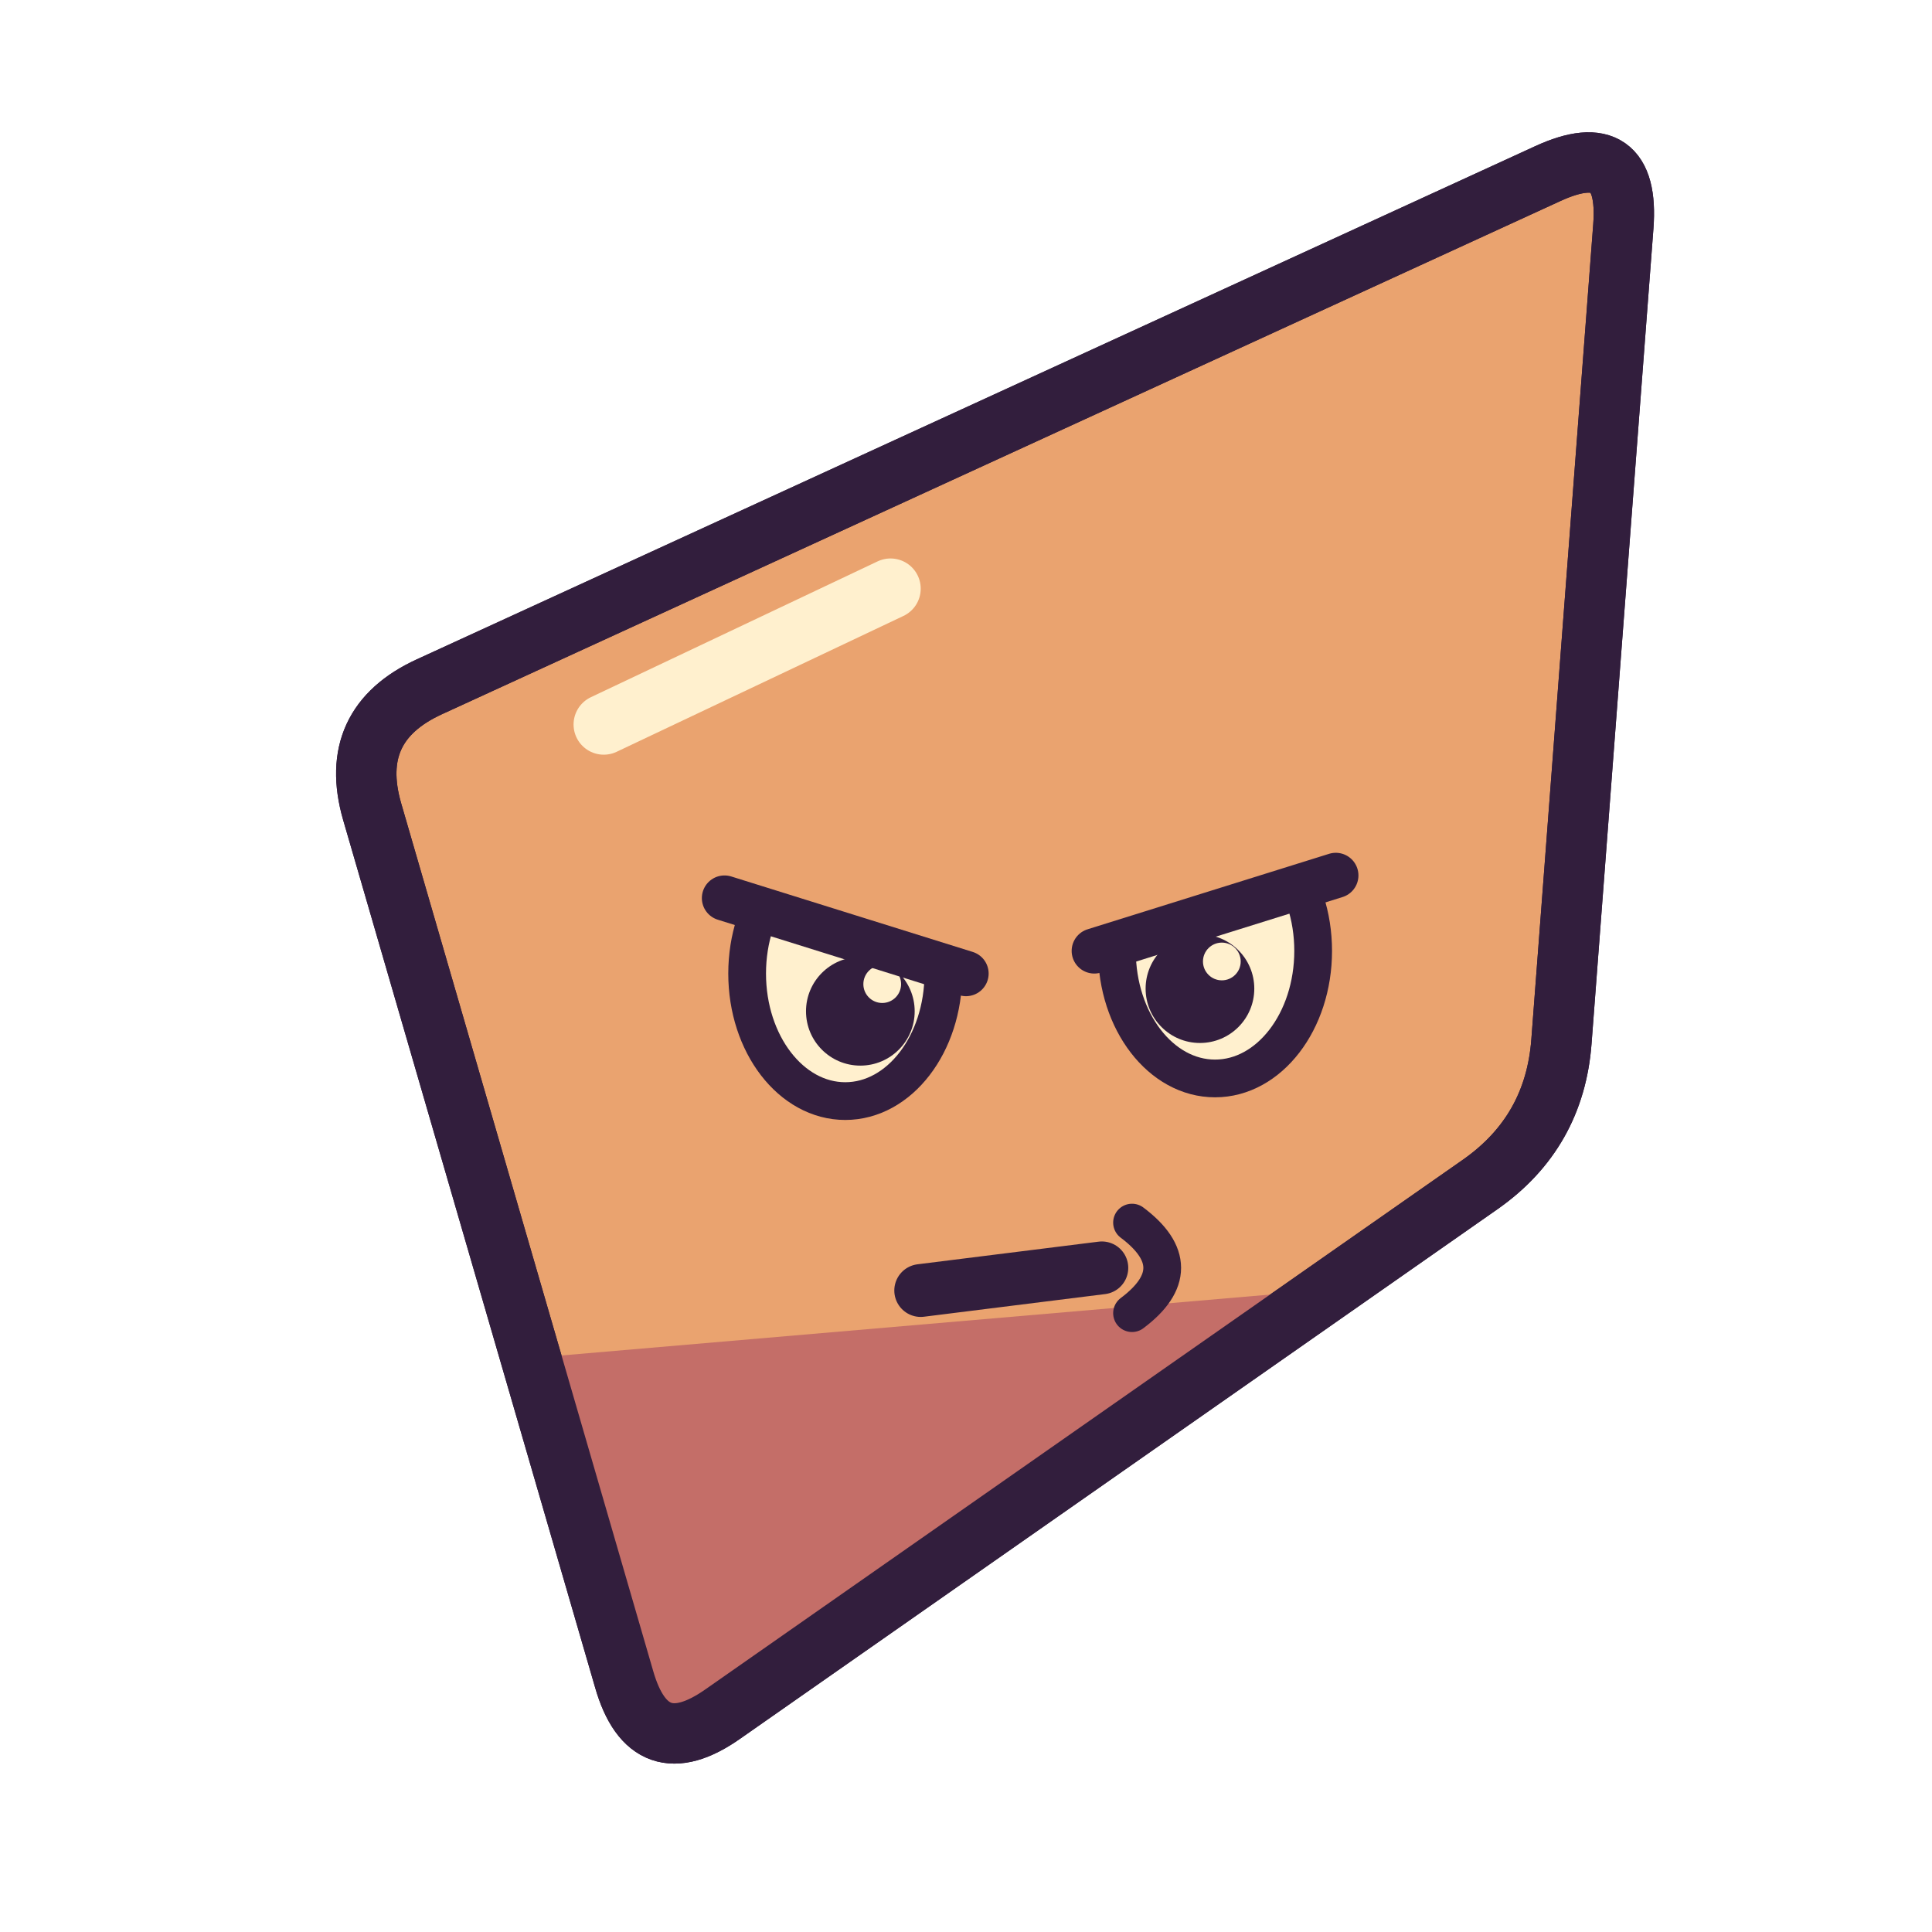
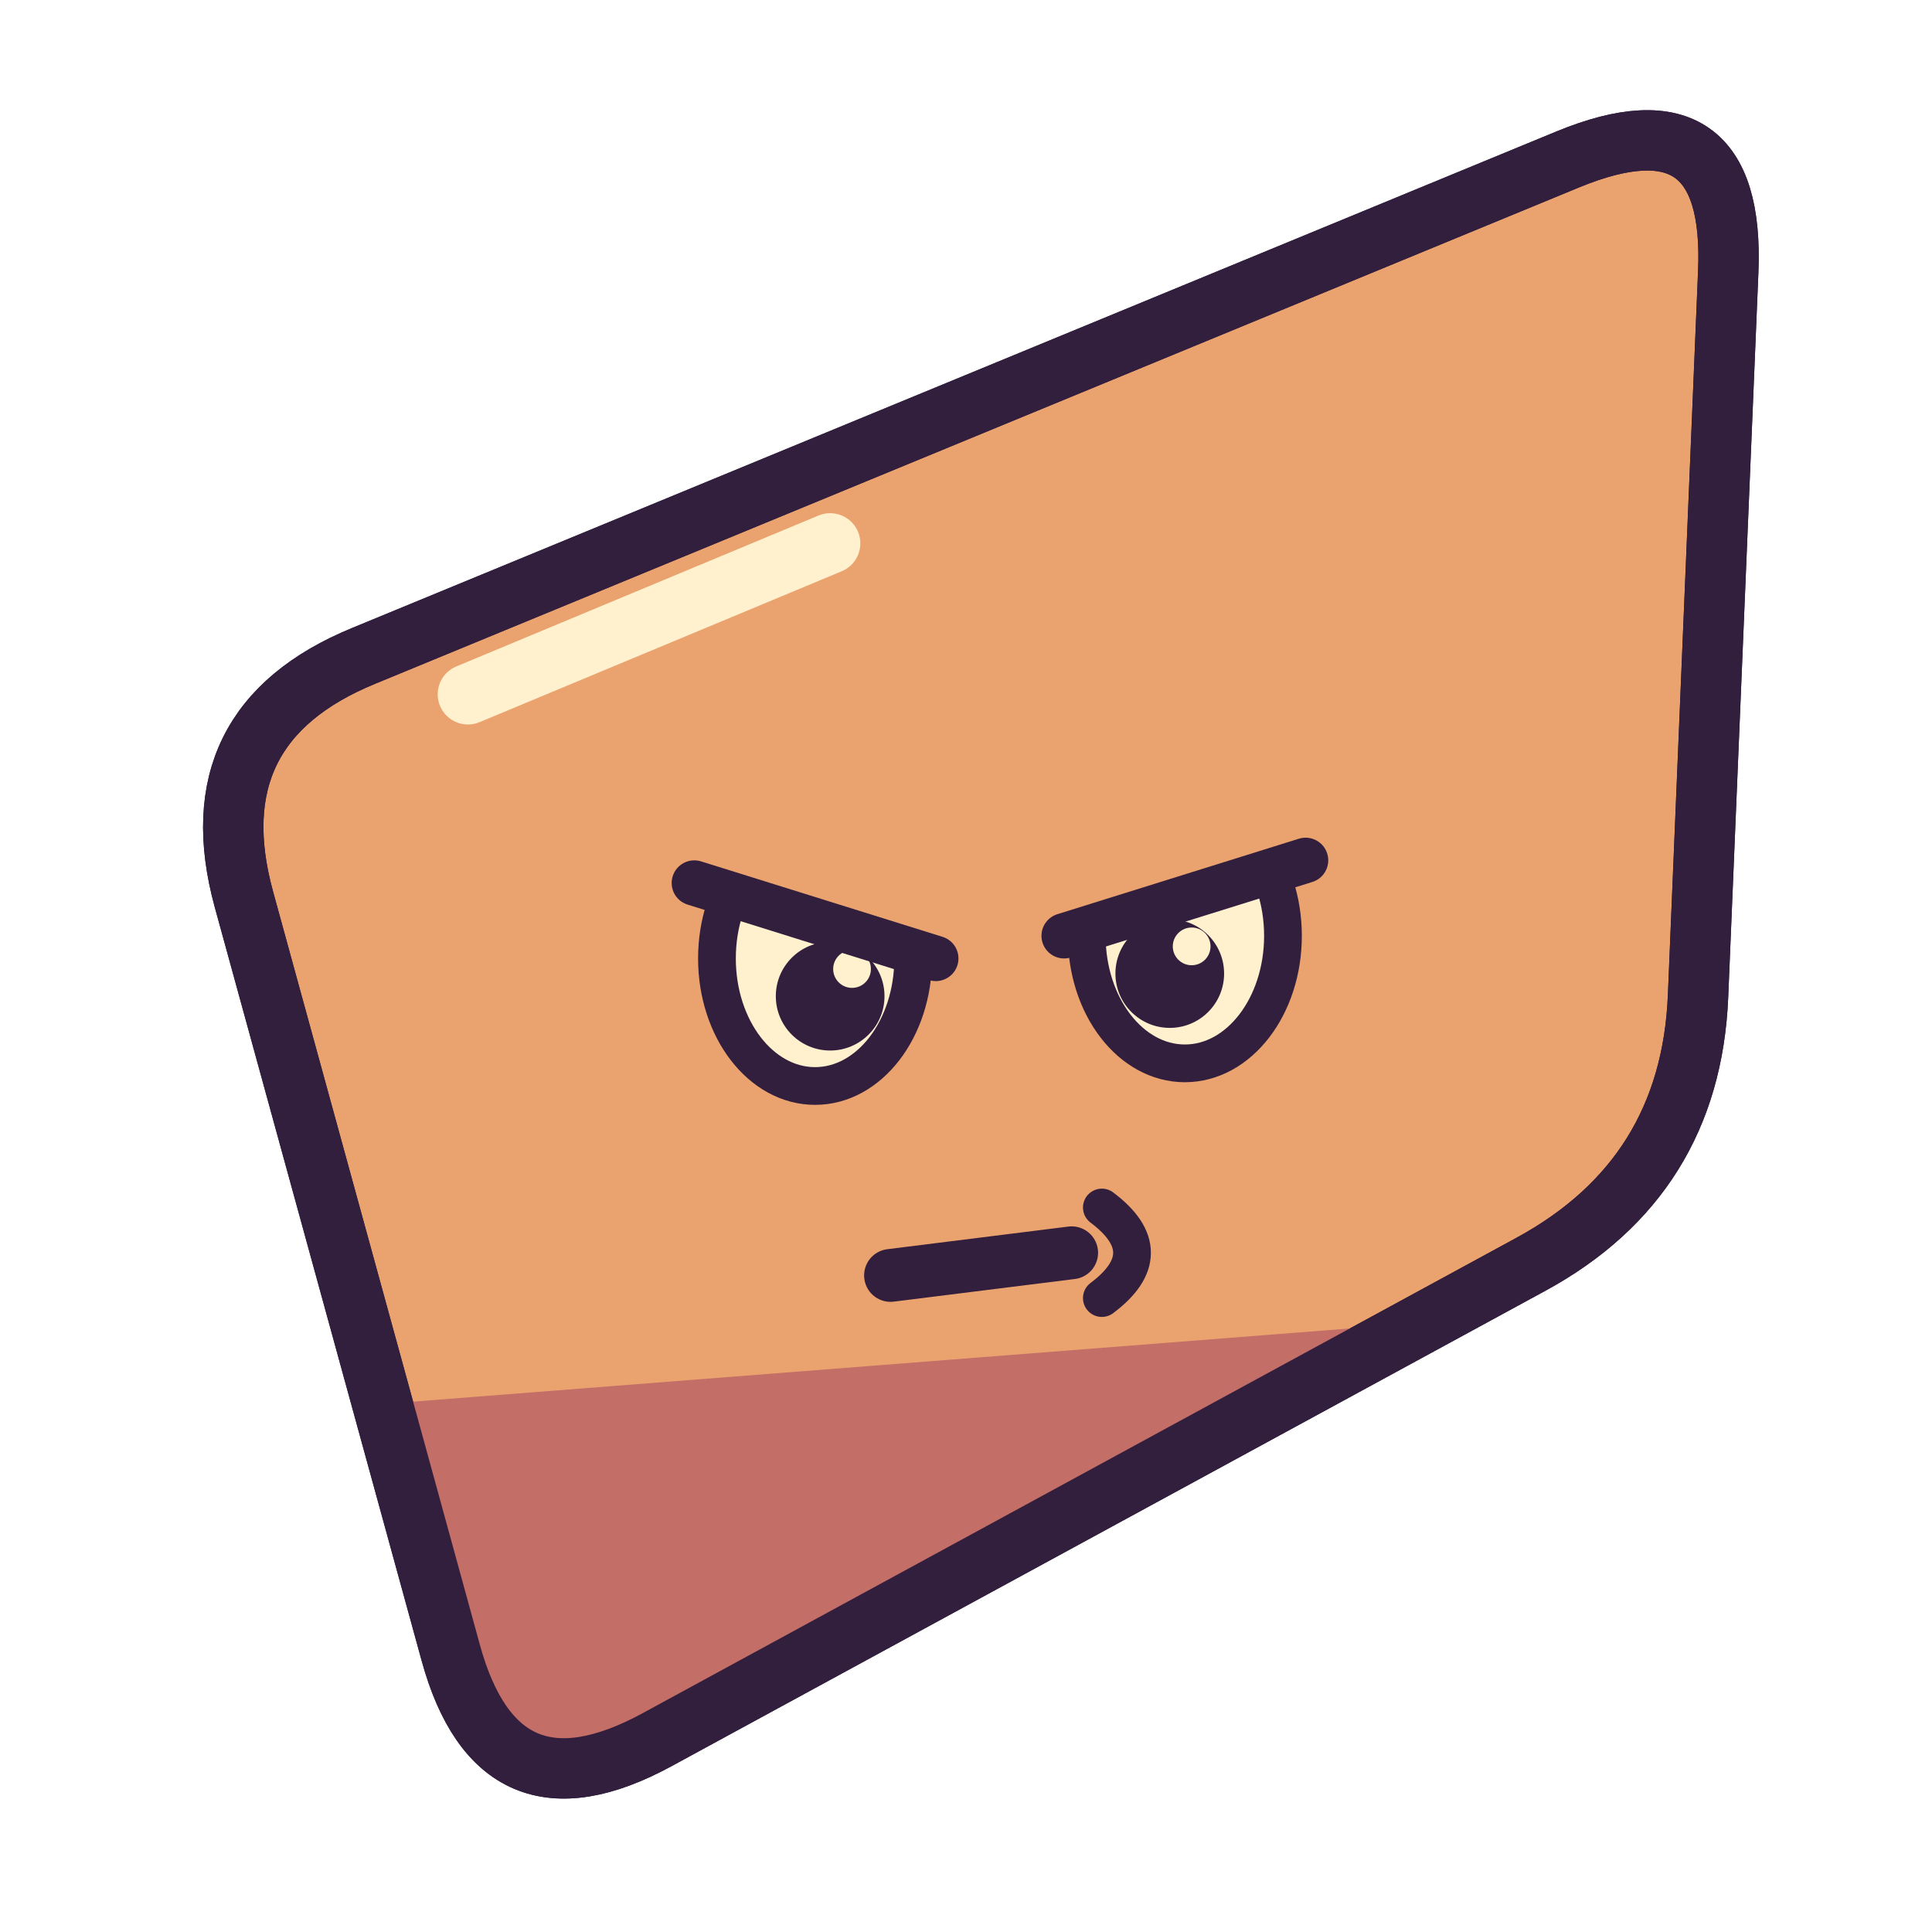
<svg xmlns="http://www.w3.org/2000/svg" width="256" height="256" viewBox="0 0 256 256">
  <g stroke="#321E3D" stroke-width="8" stroke-linecap="round" stroke-linejoin="round">
    <defs>
      <clipPath id="c">
-         <path d="M 49.3 107.5 Q 46 96 56.9 91.0 L 205.1 23.0 Q 216 18 215.1 30.0 L 206.9 138.0 Q 206 150 196.2 156.9 L 95.8 227.1 Q 86 234 82.7 222.5 Z" />
+         <path d="M 32.3 119.1 Q 26 96 48.2 86.9 L 207.8 21.1 Q 230 12 229.0 36.0 L 225.0 132.0 Q 224 156 202.9 167.5 L 87.1 230.5 Q 66 242 59.7 218.9 Z" />
      </clipPath>
    </defs>
-     <path d="M 49.3 107.5 Q 46 96 56.9 91.0 L 205.1 23.0 Q 216 18 215.1 30.0 L 206.9 138.0 Q 206 150 196.2 156.9 L 95.8 227.1 Q 86 234 82.7 222.5 Z" fill="#EAA36F" />
-     <path d="M 0 186 L 256 164 L 256 256 L 0 256 Z" fill="#C46E68" stroke="none" clip-path="url(#c)" />
-     <path d="M 49.3 107.5 Q 46 96 56.9 91.0 L 205.1 23.0 Q 216 18 215.1 30.0 L 206.9 138.0 Q 206 150 196.2 156.9 L 95.8 227.1 Q 86 234 82.7 222.5 Z" fill="none" />
-     <path d="M 80 96 L 118 78" fill="none" stroke="#FFF0CE" />
-     <ellipse cx="112" cy="129" rx="13" ry="16.9" fill="#FFF0CE" stroke-width="5" />
-     <circle cx="114" cy="134" r="7.2" fill="#321E3D" stroke="none" />
-     <circle cx="116.9" cy="130.4" r="2.5" fill="#FFF0CE" stroke="none" />
-     <path d="M 94 105.1 L 130 105.1 L 130 130 L 94 120 Z" fill="#EAA36F" stroke="none" />
-     <path d="M 96 119 L 128 129" fill="none" stroke-width="6" />
-     <ellipse cx="161" cy="126" rx="13" ry="16.9" fill="#FFF0CE" stroke-width="5" />
-     <circle cx="159" cy="131" r="7.2" fill="#321E3D" stroke="none" />
-     <circle cx="161.9" cy="127.4" r="2.5" fill="#FFF0CE" stroke="none" />
-     <path d="M 143 102.1 L 179 102.1 L 179 117 L 143 127 Z" fill="#EAA36F" stroke="none" />
-     <path d="M 145 126 L 177 116" fill="none" stroke-width="6" />
-     <path d="M 122 171 L 146 168" fill="none" stroke-width="7" />
-     <path d="M 150 162 Q 158 168 150 174" fill="none" stroke-width="5" />
+     <path d="M 32.3 119.1 Q 26 96 48.2 86.9 L 207.8 21.1 Q 230 12 229.0 36.0 L 225.0 132.0 Q 224 156 202.9 167.5 L 87.1 230.5 Q 66 242 59.7 218.9 Z" fill="#EAA36F" />
+     <path d="M 0 190 L 256 170 L 256 256 L 0 256 Z" fill="#C46E68" stroke="none" clip-path="url(#c)" />
+     <path d="M 32.3 119.1 Q 26 96 48.2 86.9 L 207.8 21.1 Q 230 12 229.0 36.0 L 225.0 132.0 Q 224 156 202.9 167.5 L 87.1 230.5 Q 66 242 59.7 218.9 Z" fill="none" />
+     <path d="M 62 92 L 110 72" fill="none" stroke="#FFF0CE" />
+     <ellipse cx="108" cy="127" rx="13" ry="16.9" fill="#FFF0CE" stroke-width="5" />
+     <circle cx="110" cy="132" r="7.2" fill="#321E3D" stroke="none" />
+     <circle cx="112.9" cy="128.4" r="2.5" fill="#FFF0CE" stroke="none" />
+     <path d="M 90 103.1 L 126 103.1 L 126 128 L 90 118 Z" fill="#EAA36F" stroke="none" />
+     <path d="M 92 117 L 124 127" fill="none" stroke-width="6" />
+     <ellipse cx="157" cy="124" rx="13" ry="16.9" fill="#FFF0CE" stroke-width="5" />
+     <circle cx="155" cy="129" r="7.2" fill="#321E3D" stroke="none" />
+     <circle cx="157.9" cy="125.4" r="2.5" fill="#FFF0CE" stroke="none" />
+     <path d="M 139 100.1 L 175 100.1 L 175 115 L 139 125 Z" fill="#EAA36F" stroke="none" />
+     <path d="M 141 124 L 173 114" fill="none" stroke-width="6" />
+     <path d="M 118 169 L 142 166" fill="none" stroke-width="7" />
+     <path d="M 146 160 Q 154 166 146 172" fill="none" stroke-width="5" />
  </g>
</svg>
